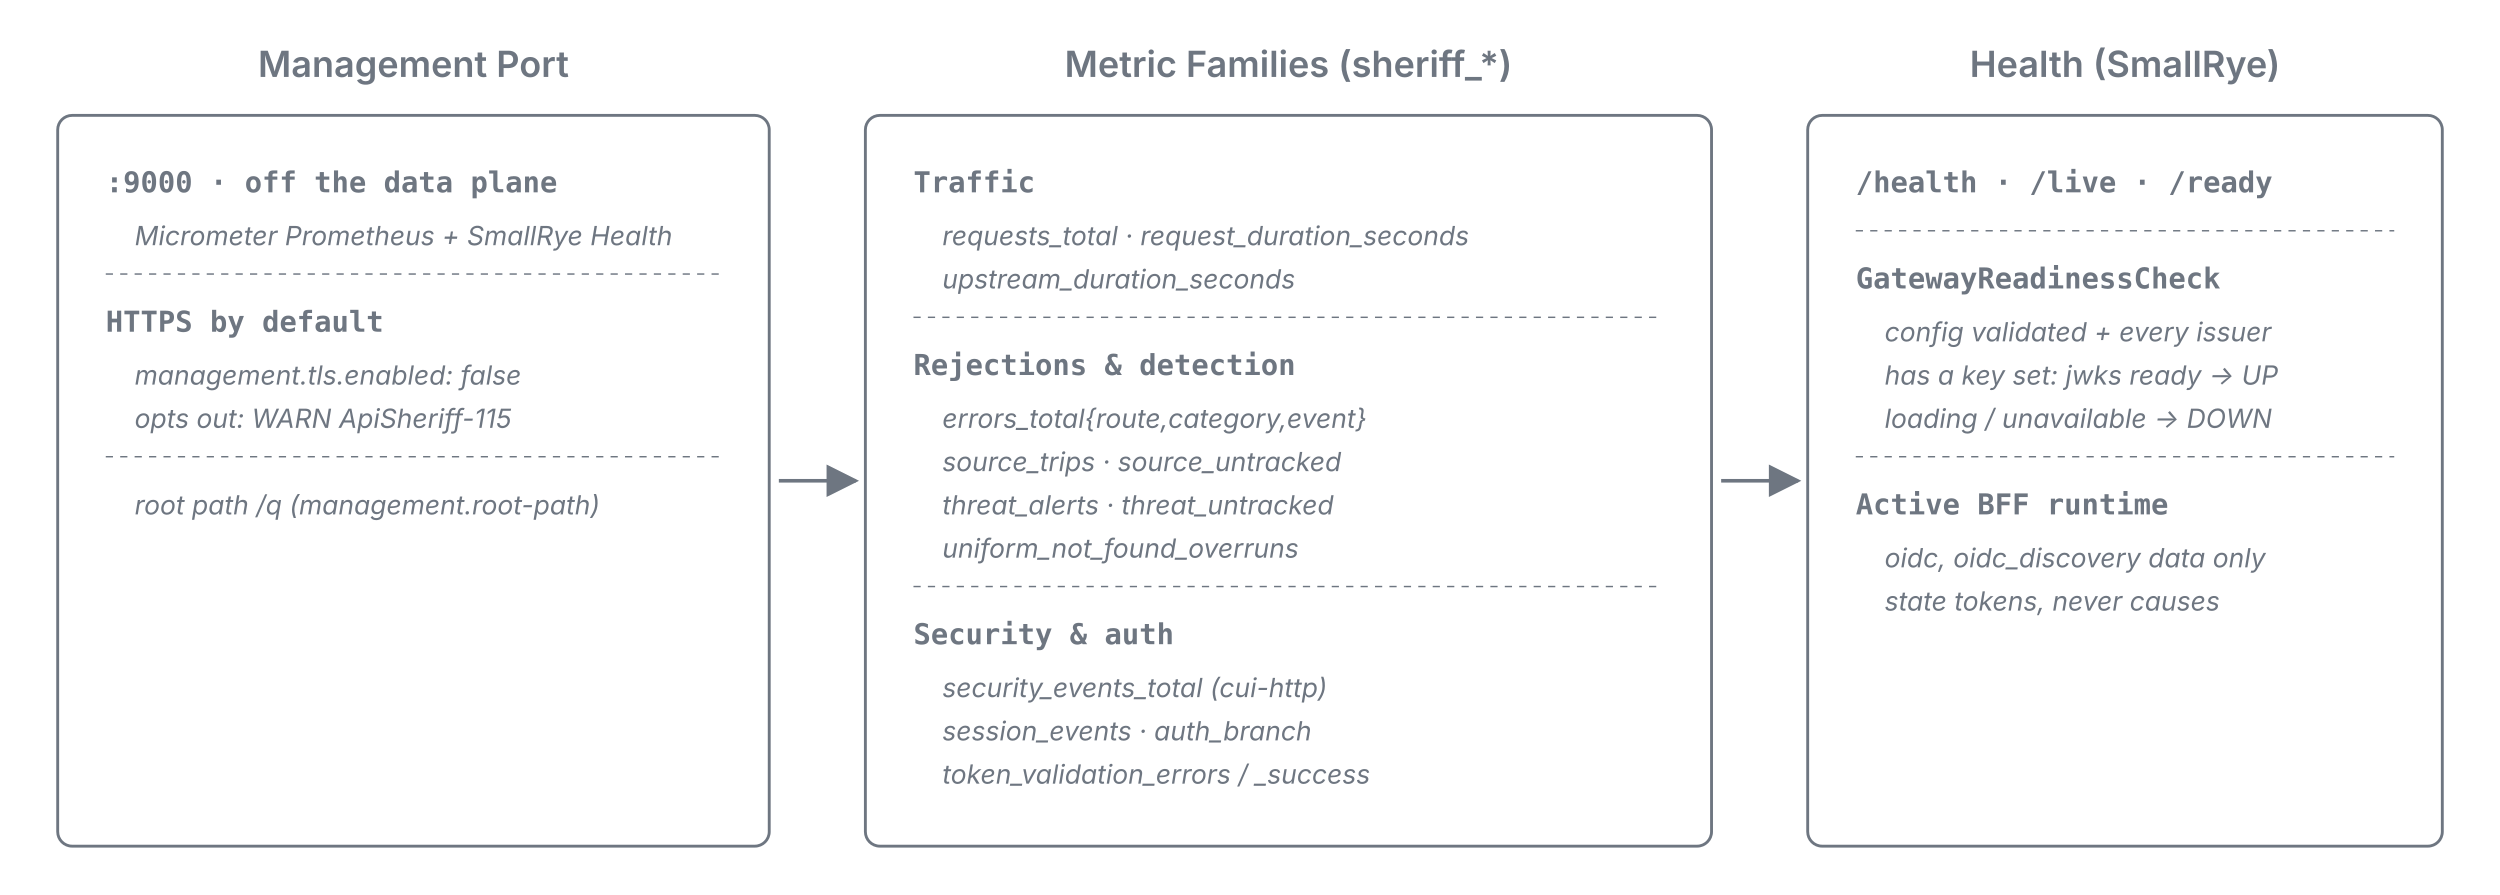
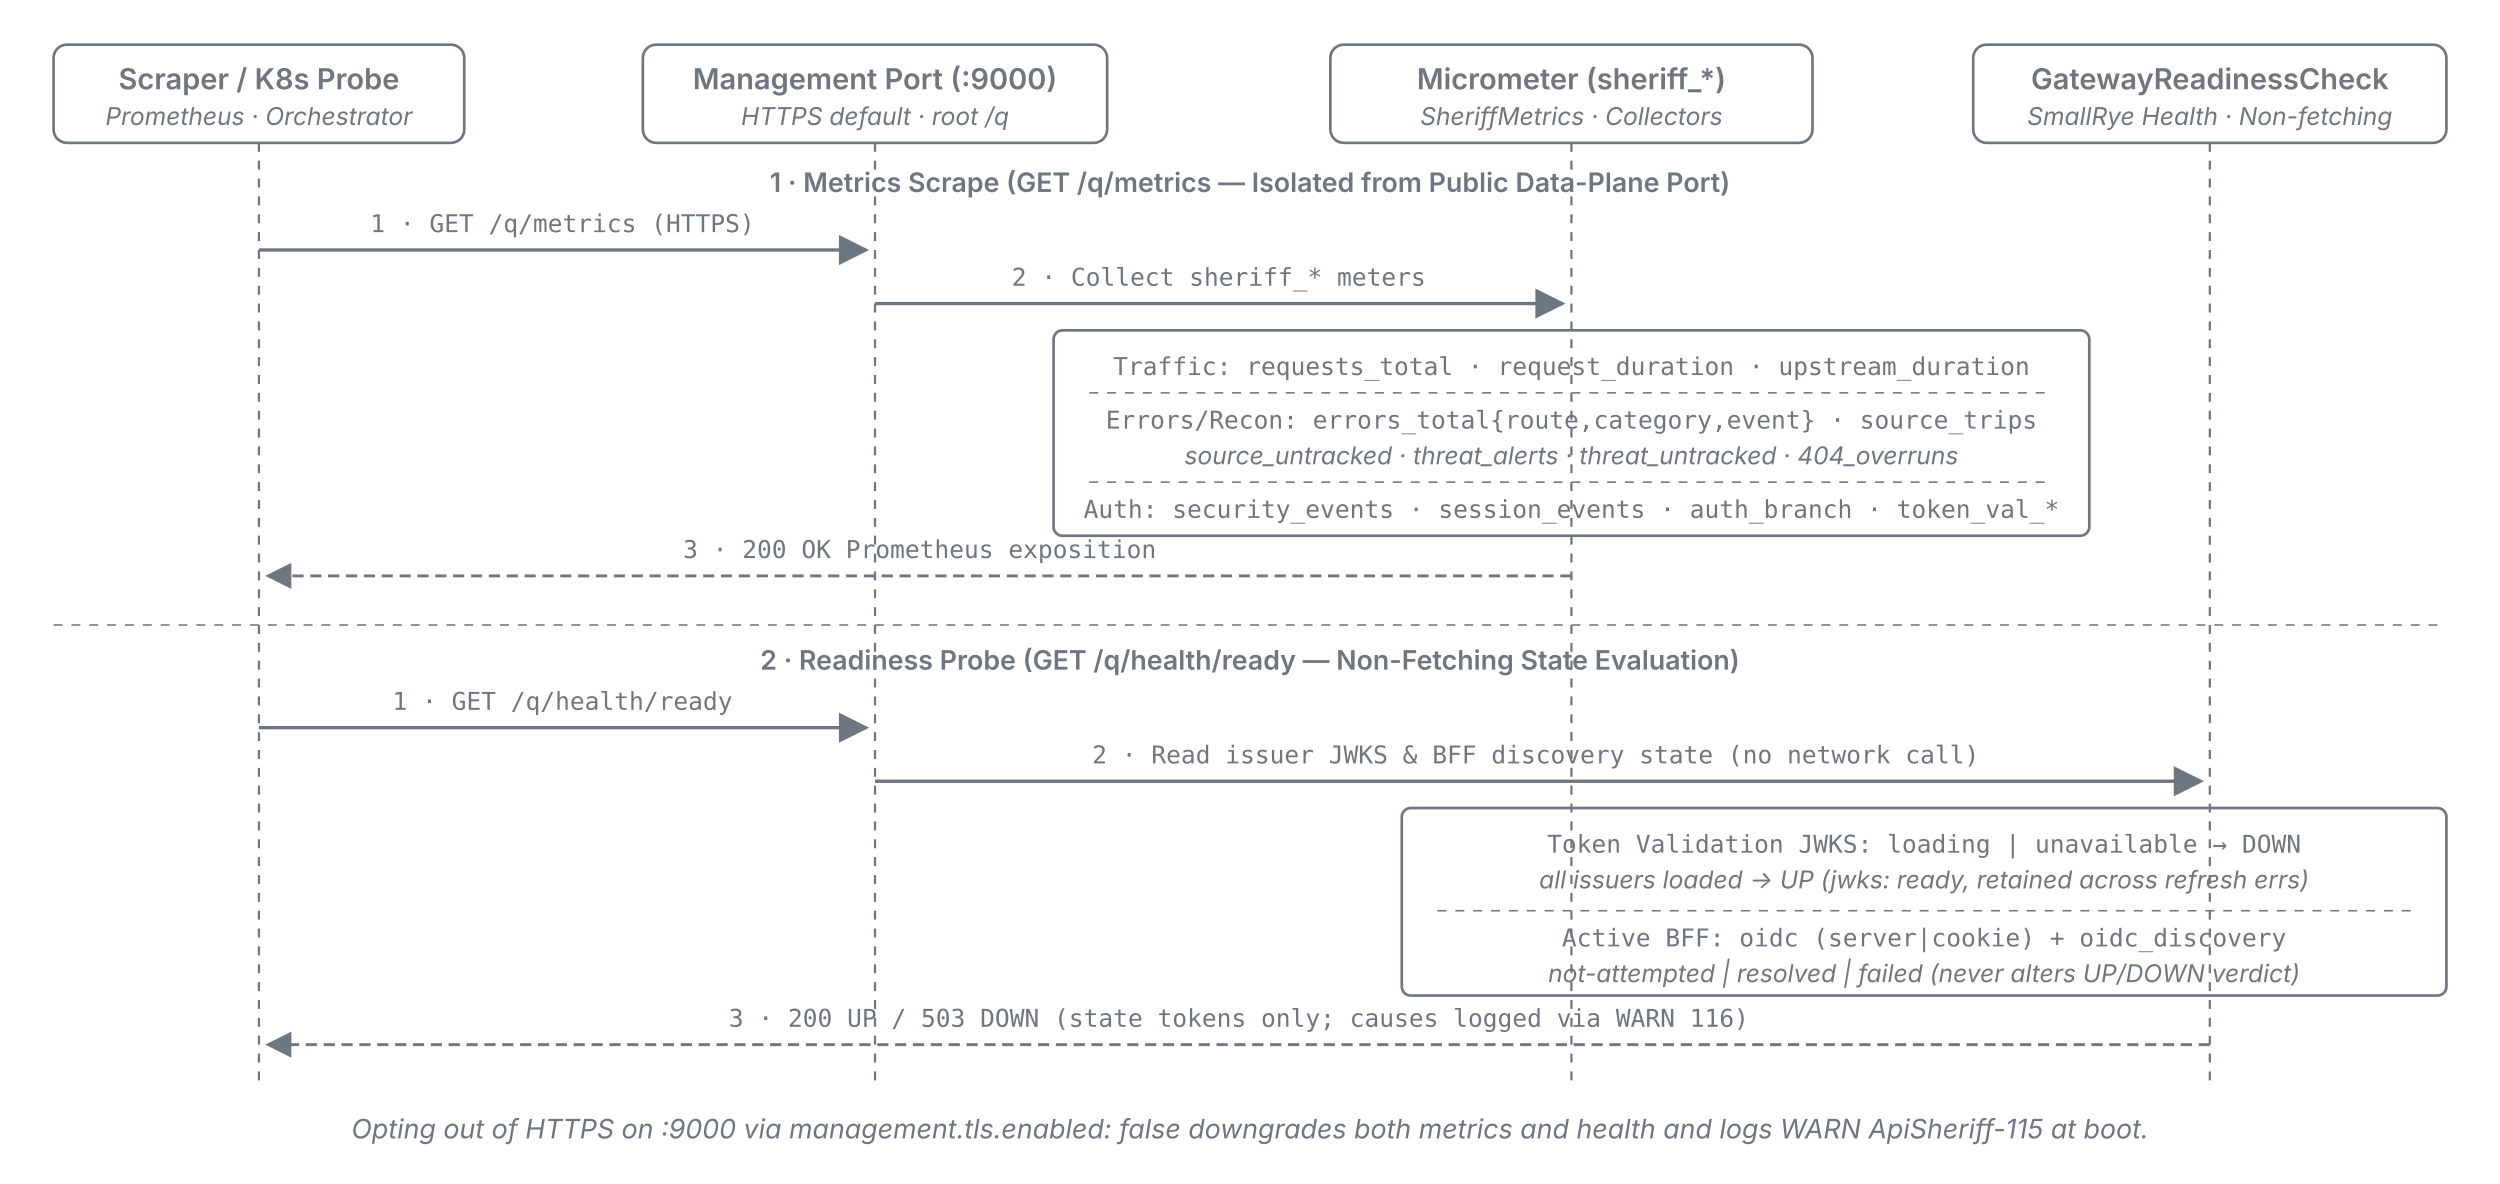
- <svg xmlns="http://www.w3.org/2000/svg" viewBox="0 0 1040 372" role="img" aria-labelledby="title desc" font-family="ui-sans-serif, -apple-system, system-ui, 'Segoe UI', sans-serif">
+ <svg xmlns="http://www.w3.org/2000/svg" viewBox="0 0 1120 530" role="img" aria-labelledby="title desc" font-family="ui-sans-serif, -apple-system, system-ui, 'Segoe UI', sans-serif">
  <defs>
    <marker id="arrow" viewBox="0 0 10 10" refX="9" refY="5" markerWidth="9" markerHeight="9" orient="auto">
      <path d="M0,0 L10,5 L0,10 z" class="arrow-fill" />
    </marker>
    <style>
-       .col-header { font-size: 15px; font-weight: 600; fill: #6e7681; text-anchor: middle; }
-       .item-bold  { font-size: 12px; font-weight: 700; fill: #6e7681; font-family: ui-monospace, 'SF Mono', Menlo, Consolas, monospace; }
-       .item       { font-size: 12px; fill: #6e7681; font-family: ui-monospace, 'SF Mono', Menlo, Consolas, monospace; }
-       .sub        { font-size: 11px; fill: #6e7681; font-style: italic; }
-       .col-sub    { font-size: 11px; fill: #6e7681; text-anchor: middle; font-style: italic; }
-       .gut        { font-size: 11px; fill: #6e7681; text-anchor: middle; font-style: italic; }
+       .actor      { font-size: 13px; font-weight: 600; fill: #6e7681; text-anchor: middle; }
+       .section    { font-size: 12px; font-weight: 600; fill: #6e7681; text-anchor: middle; }
+       .msg-c      { font-size: 11px; fill: #6e7681; text-anchor: middle; font-family: ui-monospace, 'SF Mono', Menlo, Consolas, monospace; }
+       .note       { font-size: 11px; fill: #6e7681; font-style: italic; text-anchor: middle; }
      .caption    { font-size: 12px; fill: #6e7681; text-anchor: middle; font-style: italic; }
      .stroke     { stroke: #6e7681; stroke-width: 1.2; fill: none; }
-       .arrow      { stroke: #6e7681; stroke-width: 1.5; fill: none; }
+       .lifeline   { stroke: #6e7681; stroke-width: 1.0; stroke-dasharray: 4 4; fill: none; }
+       .call       { stroke: #6e7681; stroke-width: 1.5; fill: none; }
+       .ret        { stroke: #6e7681; stroke-width: 1.3; stroke-dasharray: 5 3; fill: none; }
+       .sep        { stroke: #6e7681; stroke-width: 0.7; stroke-dasharray: 4 4; fill: none; }
      .arrow-fill { fill: #6e7681; }
-       .sep        { stroke: #6e7681; stroke-width: 0.6; stroke-dasharray: 3 3; fill: none; }
    </style>
  </defs>
-   <text x="172" y="32" class="col-header">Management Port</text>
-   <rect class="stroke" x="24" y="48" width="296" height="304" rx="6" />
-   <text x="44" y="80" class="item-bold">:9000 · off the data plane</text>
-   <text x="56" y="102" class="sub">Micrometer Prometheus + SmallRye Health</text>
-   <line class="sep" x1="44" y1="114" x2="300" y2="114" />
-   <text x="44" y="138" class="item-bold">HTTPS by default</text>
-   <text x="56" y="160" class="sub">management.tls.enabled: false</text>
-   <text x="56" y="178" class="sub">opts out: WARN ApiSheriff-115</text>
-   <line class="sep" x1="44" y1="190" x2="300" y2="190" />
-   <text x="56" y="214" class="sub">root path /q (management.root-path)</text>
-   <text x="536" y="32" class="col-header">Metric Families (sheriff_*)</text>
-   <rect class="stroke" x="360" y="48" width="352" height="304" rx="6" />
-   <text x="380" y="80" class="item-bold">Traffic</text>
-   <text x="392" y="102" class="sub">requests_total · request_duration_seconds</text>
-   <text x="392" y="120" class="sub">upstream_duration_seconds</text>
-   <line class="sep" x1="380" y1="132" x2="692" y2="132" />
-   <text x="380" y="156" class="item-bold">Rejections &amp; detection</text>
-   <text x="392" y="178" class="sub">errors_total{route,category,event}</text>
-   <text x="392" y="196" class="sub">source_trips · source_untracked</text>
-   <text x="392" y="214" class="sub">threat_alerts · threat_untracked</text>
-   <text x="392" y="232" class="sub">uniform_not_found_overruns</text>
-   <line class="sep" x1="380" y1="244" x2="692" y2="244" />
-   <text x="380" y="268" class="item-bold">Security &amp; auth</text>
-   <text x="392" y="290" class="sub">security_events_total (cui-http)</text>
-   <text x="392" y="308" class="sub">session_events · auth_branch</text>
-   <text x="392" y="326" class="sub">token_validation_errors / _success</text>
-   <text x="884" y="32" class="col-header">Health (SmallRye)</text>
-   <rect class="stroke" x="752" y="48" width="264" height="304" rx="6" />
-   <text x="772" y="80" class="item-bold">/health · /live · /ready</text>
-   <line class="sep" x1="772" y1="96" x2="996" y2="96" />
-   <text x="772" y="120" class="item-bold">GatewayReadinessCheck</text>
-   <text x="784" y="142" class="sub">config validated + every issuer</text>
-   <text x="784" y="160" class="sub">has a key set: jwks ready → UP</text>
-   <text x="784" y="178" class="sub">loading / unavailable → DOWN</text>
-   <line class="sep" x1="772" y1="190" x2="996" y2="190" />
-   <text x="772" y="214" class="item-bold">Active BFF runtime</text>
-   <text x="784" y="236" class="sub">oidc, oidc_discovery data only</text>
-   <text x="784" y="254" class="sub">state tokens, never causes</text>
-   <line class="arrow" x1="324" y1="200" x2="356" y2="200" marker-end="url(#arrow)" />
-   <line class="arrow" x1="716" y1="200" x2="748" y2="200" marker-end="url(#arrow)" />
+   <rect class="stroke" x="24" y="20" width="184" height="44" rx="6" />
+   <text x="116" y="40" class="actor">Scraper / K8s Probe</text>
+   <text x="116" y="56" class="note">Prometheus · Orchestrator</text>
+   <line class="lifeline" x1="116" y1="64" x2="116" y2="484" />
+   <rect class="stroke" x="288" y="20" width="208" height="44" rx="6" />
+   <text x="392" y="40" class="actor">Management Port (:9000)</text>
+   <text x="392" y="56" class="note">HTTPS default · root /q</text>
+   <line class="lifeline" x1="392" y1="64" x2="392" y2="484" />
+   <rect class="stroke" x="596" y="20" width="216" height="44" rx="6" />
+   <text x="704" y="40" class="actor">Micrometer (sheriff_*)</text>
+   <text x="704" y="56" class="note">SheriffMetrics · Collectors</text>
+   <line class="lifeline" x1="704" y1="64" x2="704" y2="484" />
+   <rect class="stroke" x="884" y="20" width="212" height="44" rx="6" />
+   <text x="990" y="40" class="actor">GatewayReadinessCheck</text>
+   <text x="990" y="56" class="note">SmallRye Health · Non-fetching</text>
+   <line class="lifeline" x1="990" y1="64" x2="990" y2="484" />
+   <text x="560" y="86" class="section">1 · Metrics Scrape (GET /q/metrics — Isolated from Public Data-Plane Port)</text>
+   <line class="call" x1="116" y1="112" x2="388" y2="112" marker-end="url(#arrow)" />
+   <text x="252" y="104" class="msg-c">1 · GET /q/metrics (HTTPS)</text>
+   <line class="call" x1="392" y1="136" x2="700" y2="136" marker-end="url(#arrow)" />
+   <text x="546" y="128" class="msg-c">2 · Collect sheriff_* meters</text>
+   <rect class="stroke" x="472" y="148" width="464" height="92" rx="4" />
+   <text x="704" y="168" class="msg-c">Traffic: requests_total · request_duration · upstream_duration</text>
+   <line class="sep" x1="488" y1="176" x2="920" y2="176" />
+   <text x="704" y="192" class="msg-c">Errors/Recon: errors_total{route,category,event} · source_trips</text>
+   <text x="704" y="208" class="note">source_untracked · threat_alerts · threat_untracked · 404_overruns</text>
+   <line class="sep" x1="488" y1="216" x2="920" y2="216" />
+   <text x="704" y="232" class="msg-c">Auth: security_events · session_events · auth_branch · token_val_*</text>
+   <line class="ret" x1="704" y1="258" x2="120" y2="258" marker-end="url(#arrow)" />
+   <text x="412" y="250" class="msg-c">3 · 200 OK Prometheus exposition</text>
+   <line class="sep" x1="24" y1="280" x2="1096" y2="280" />
+   <text x="560" y="300" class="section">2 · Readiness Probe (GET /q/health/ready — Non-Fetching State Evaluation)</text>
+   <line class="call" x1="116" y1="326" x2="388" y2="326" marker-end="url(#arrow)" />
+   <text x="252" y="318" class="msg-c">1 · GET /q/health/ready</text>
+   <line class="call" x1="392" y1="350" x2="986" y2="350" marker-end="url(#arrow)" />
+   <text x="688" y="342" class="msg-c">2 · Read issuer JWKS &amp; BFF discovery state (no network call)</text>
+   <rect class="stroke" x="628" y="362" width="468" height="84" rx="4" />
+   <text x="862" y="382" class="msg-c">Token Validation JWKS: loading | unavailable → DOWN</text>
+   <text x="862" y="398" class="note">all issuers loaded → UP (jwks: ready, retained across refresh errs)</text>
+   <line class="sep" x1="644" y1="408" x2="1080" y2="408" />
+   <text x="862" y="424" class="msg-c">Active BFF: oidc (server|cookie) + oidc_discovery</text>
+   <text x="862" y="440" class="note">not-attempted | resolved | failed (never alters UP/DOWN verdict)</text>
+   <line class="ret" x1="990" y1="468" x2="120" y2="468" marker-end="url(#arrow)" />
+   <text x="555" y="460" class="msg-c">3 · 200 UP / 503 DOWN (state tokens only; causes logged via WARN 116)</text>
+   <text x="560" y="510" class="caption">Opting out of HTTPS on :9000 via management.tls.enabled: false downgrades both metrics and health and logs WARN ApiSheriff-115 at boot.</text>
</svg>
